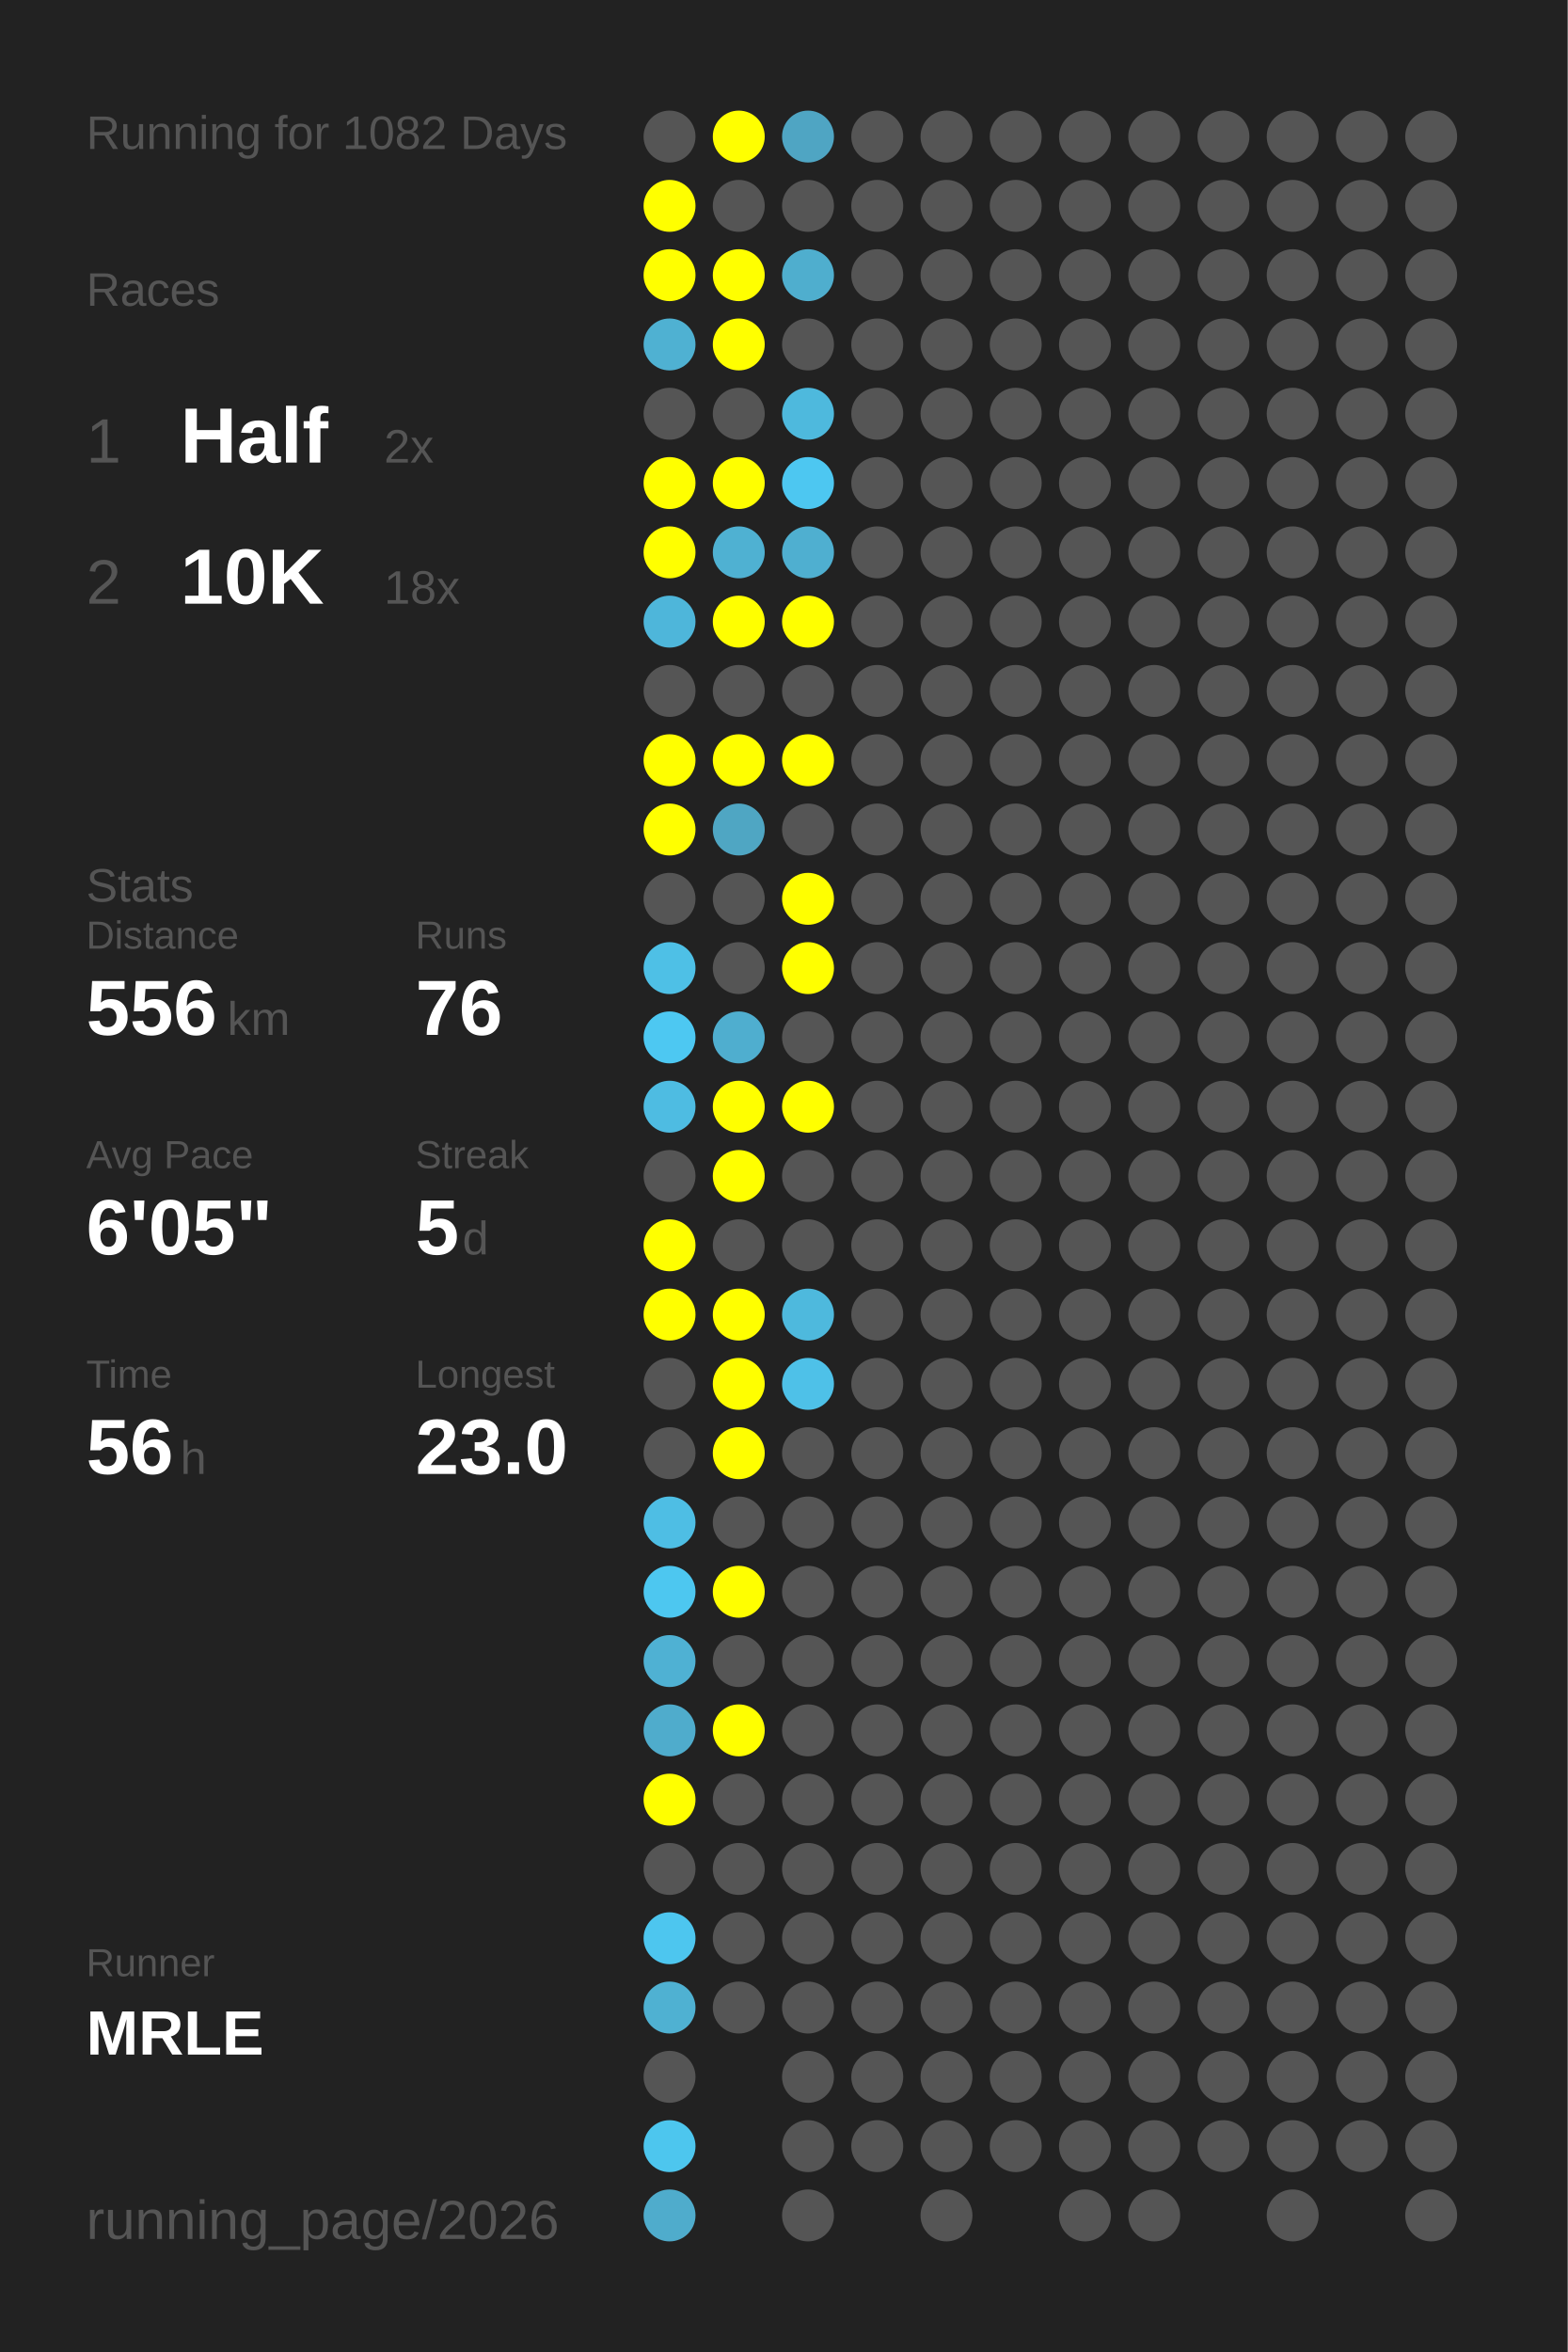
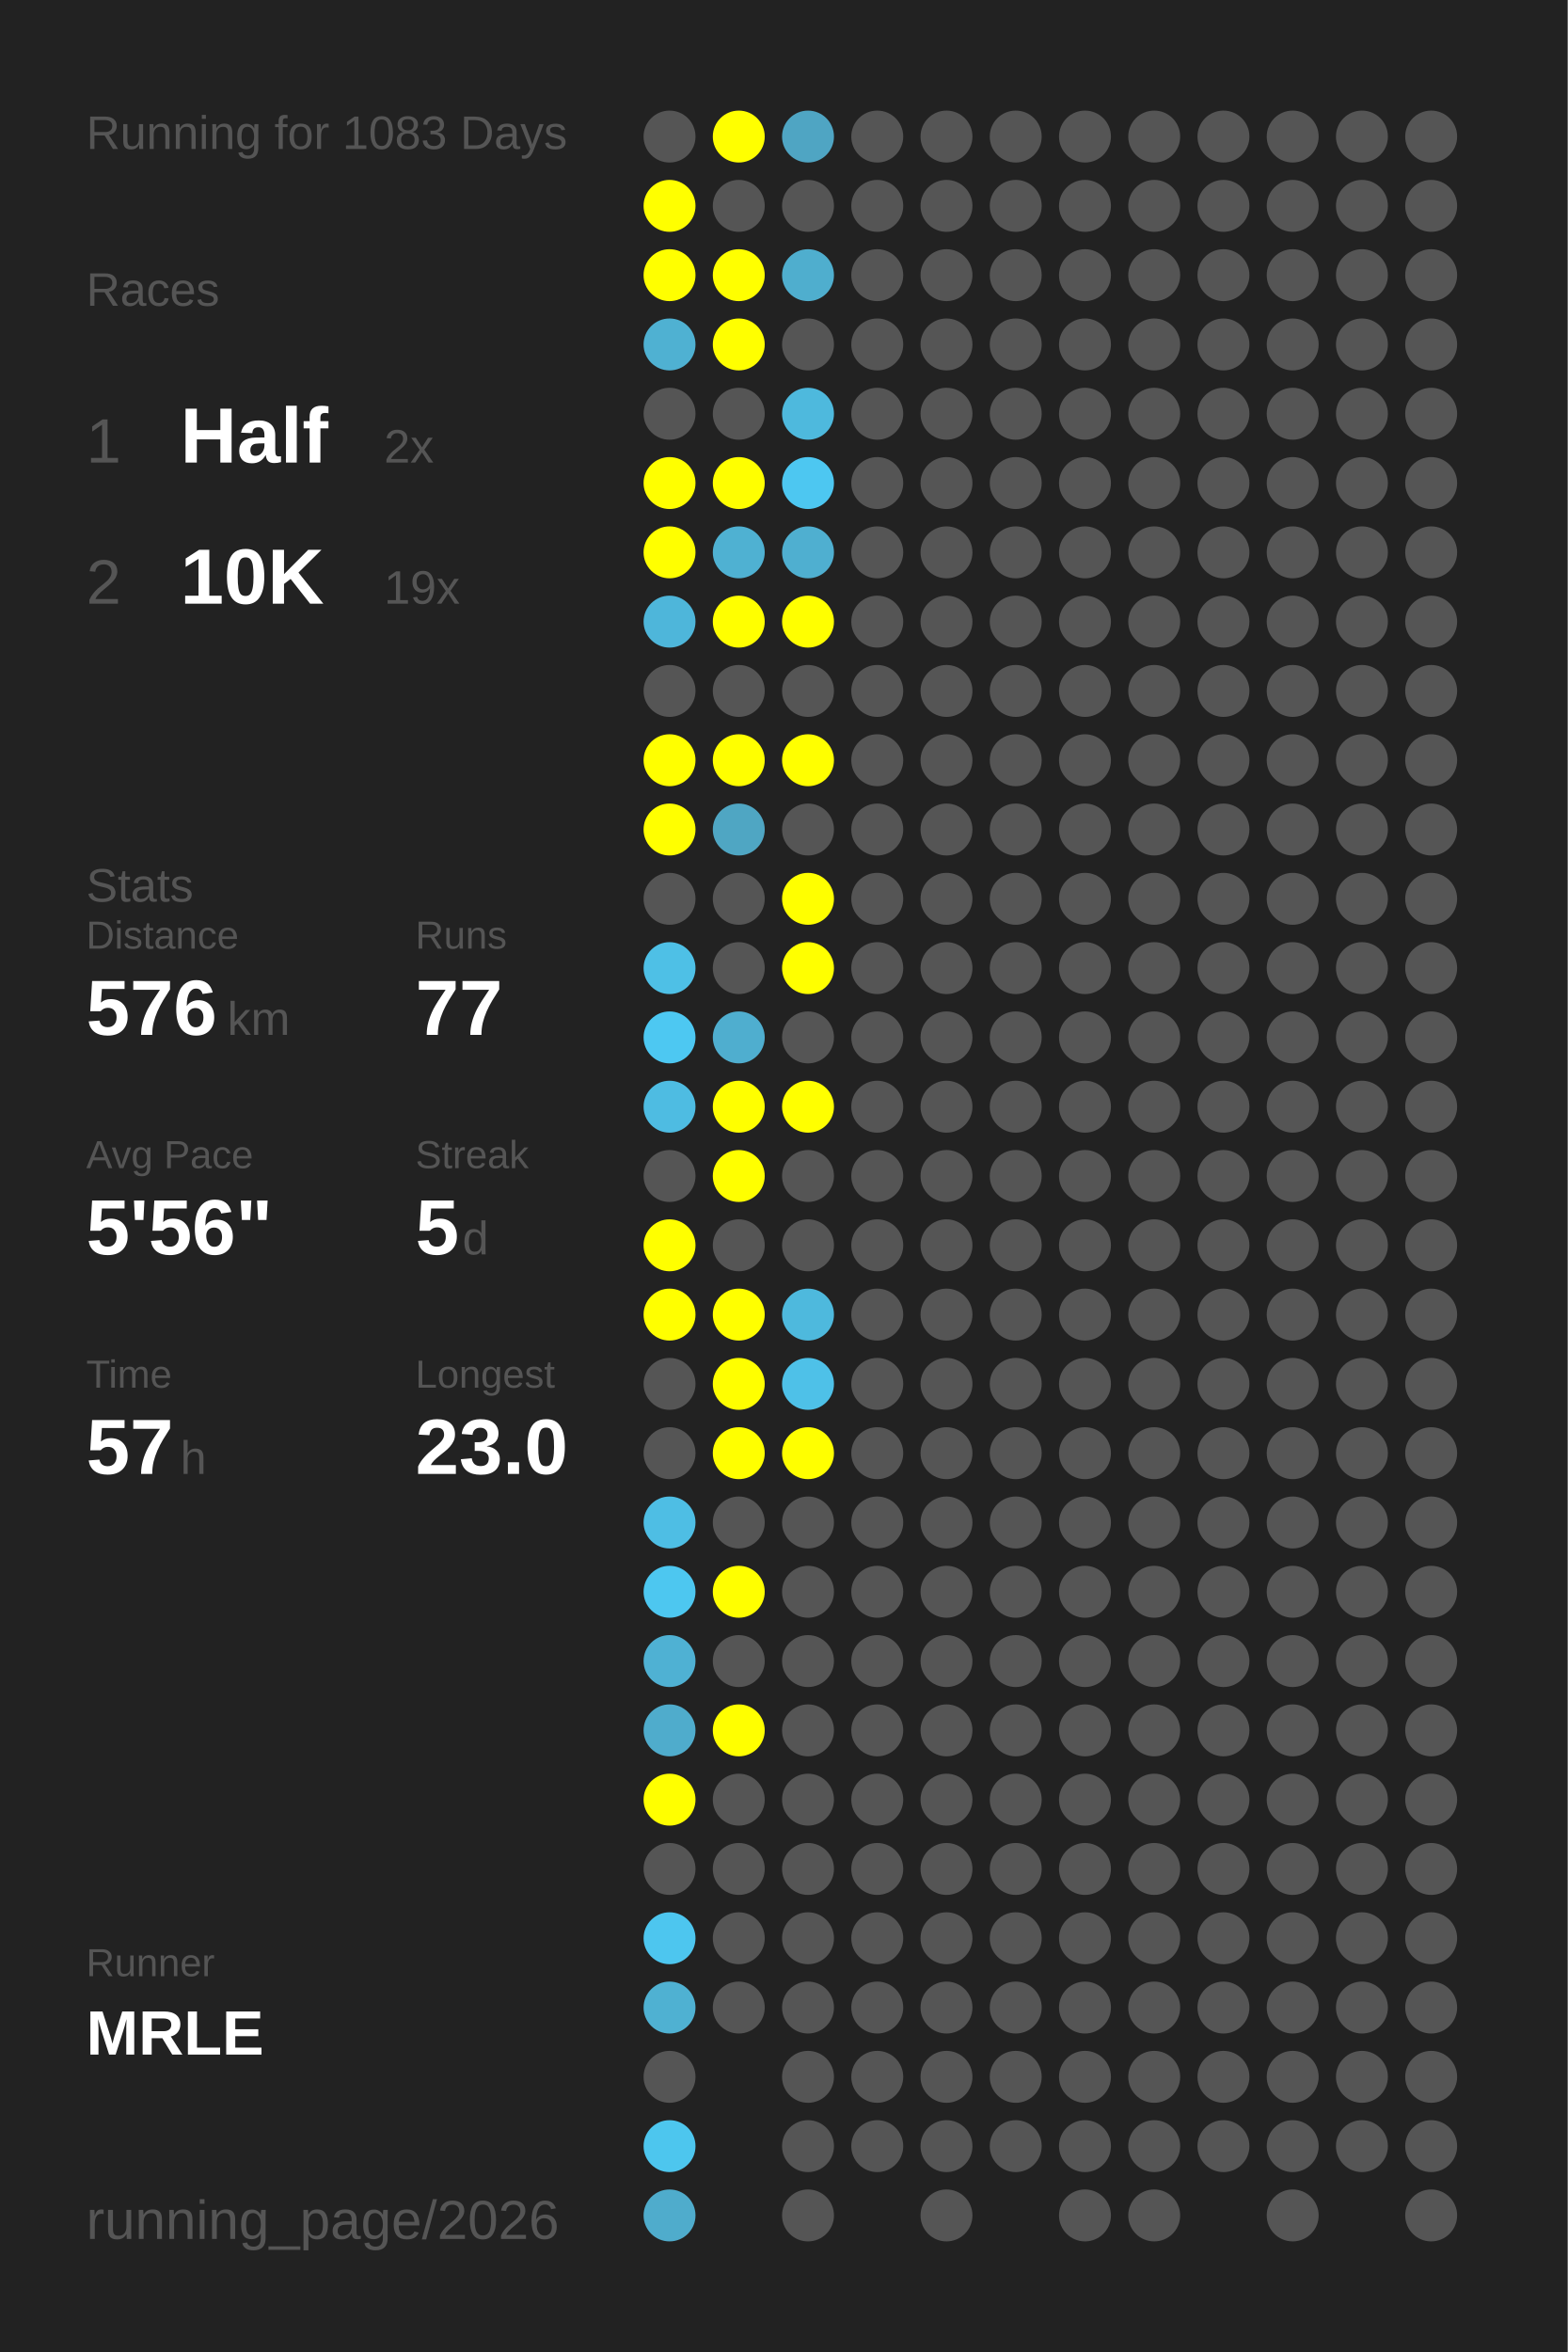
<svg xmlns="http://www.w3.org/2000/svg" baseProfile="full" height="300mm" version="1.1" viewBox="0,0,200,300" width="200mm">
  <defs />
  <rect fill="#222222" height="300" width="200" x="0" y="0" />
-   <text fill="#555555" style="font-size:6px; font-family:Arial;" x="11" y="19">Running for 1082 Days</text>
+   <text fill="#555555" style="font-size:6px; font-family:Arial;" x="11" y="19">Running for 1083 Days</text>
  <text fill="#555555" style="font-size:6px; font-family:Arial;" x="11" y="39">Races</text>
  <text fill="#555555" style="font-size:8px; font-family:Arial;" x="11" y="59">1</text>
  <text fill="#FFFFFF" style="font-size:10px; font-family:Arial; font-weight:bold;" x="23" y="59">Half</text>
  <text fill="#555555" style="font-size:6px; font-family:Arial;" x="49" y="59">2x</text>
  <text fill="#555555" style="font-size:8px; font-family:Arial;" x="11" y="77">2</text>
  <text fill="#FFFFFF" style="font-size:10px; font-family:Arial; font-weight:bold;" x="23" y="77">10K</text>
-   <text fill="#555555" style="font-size:6px; font-family:Arial;" x="49" y="77">18x</text>
+   <text fill="#555555" style="font-size:6px; font-family:Arial;" x="49" y="77">19x</text>
  <text fill="#555555" style="font-size:6px; font-family:Arial;" x="11" y="115">Stats</text>
  <text fill="#555555" style="font-size:5px; font-family:Arial;" x="11" y="121">Distance</text>
-   <text fill="#FFFFFF" style="font-size:10px; font-family:Arial; font-weight:bold;" x="11" y="132">556</text>
+   <text fill="#FFFFFF" style="font-size:10px; font-family:Arial; font-weight:bold;" x="11" y="132">576</text>
  <text fill="#555555" style="font-size:6px; font-family:Arial;" x="29" y="132">km</text>
  <text fill="#555555" style="font-size:5px; font-family:Arial;" x="53" y="121">Runs</text>
-   <text fill="#FFFFFF" style="font-size:10px; font-family:Arial; font-weight:bold;" x="53" y="132">76</text>
+   <text fill="#FFFFFF" style="font-size:10px; font-family:Arial; font-weight:bold;" x="53" y="132">77</text>
  <text fill="#555555" style="font-size:5px; font-family:Arial;" x="11" y="149">Avg Pace</text>
-   <text fill="#FFFFFF" style="font-size:10px; font-family:Arial; font-weight:bold;" x="11" y="160">6'05"</text>
+   <text fill="#FFFFFF" style="font-size:10px; font-family:Arial; font-weight:bold;" x="11" y="160">5'56"</text>
  <text fill="#555555" style="font-size:5px; font-family:Arial;" x="53" y="149">Streak</text>
  <text fill="#FFFFFF" style="font-size:10px; font-family:Arial; font-weight:bold;" x="53" y="160">5</text>
  <text fill="#555555" style="font-size:6px; font-family:Arial;" x="59" y="160">d</text>
  <text fill="#555555" style="font-size:5px; font-family:Arial;" x="11" y="177">Time</text>
-   <text fill="#FFFFFF" style="font-size:10px; font-family:Arial; font-weight:bold;" x="11" y="188">56</text>
+   <text fill="#FFFFFF" style="font-size:10px; font-family:Arial; font-weight:bold;" x="11" y="188">57</text>
  <text fill="#555555" style="font-size:6px; font-family:Arial;" x="23" y="188">h</text>
  <text fill="#555555" style="font-size:5px; font-family:Arial;" x="53" y="177">Longest</text>
  <text fill="#FFFFFF" style="font-size:10px; font-family:Arial; font-weight:bold;" x="53" y="188">23.0</text>
  <text fill="#555555" style="font-size:5px; font-family:Arial;" x="11" y="252.065">Runner</text>
  <text fill="#FFFFFF" style="font-size:8px; font-family:Arial; font-weight:bold;" x="11" y="262.065">MRLE</text>
  <text fill="#555555" style="font-size:7px; font-family:Arial;" x="11" y="285.581">running_page/2026</text>
  <circle cx="85.417" cy="17.419" fill="#555555" r="3.312" />
  <circle cx="85.417" cy="26.258" fill="#FFFF00" r="3.312" />
  <circle cx="85.417" cy="35.097" fill="#FFFF00" r="3.312" />
  <circle cx="85.417" cy="43.935" fill="#4fb1d2" r="3.312" />
  <circle cx="85.417" cy="52.774" fill="#555555" r="3.312" />
  <circle cx="85.417" cy="61.613" fill="#FFFF00" r="3.312" />
  <circle cx="85.417" cy="70.452" fill="#FFFF00" r="3.312" />
  <circle cx="85.417" cy="79.29" fill="#4eb6da" r="3.312" />
  <circle cx="85.417" cy="88.129" fill="#555555" r="3.312" />
  <circle cx="85.417" cy="96.968" fill="#FFFF00" r="3.312" />
  <circle cx="85.417" cy="105.806" fill="#FFFF00" r="3.312" />
  <circle cx="85.417" cy="114.645" fill="#555555" r="3.312" />
  <circle cx="85.417" cy="123.484" fill="#4ec0e6" r="3.312" />
  <circle cx="85.417" cy="132.323" fill="#4dc8f2" r="3.312" />
  <circle cx="85.417" cy="141.161" fill="#4ebce2" r="3.312" />
  <circle cx="85.417" cy="150" fill="#555555" r="3.312" />
  <circle cx="85.417" cy="158.839" fill="#FFFF00" r="3.312" />
  <circle cx="85.417" cy="167.677" fill="#FFFF00" r="3.312" />
  <circle cx="85.417" cy="176.516" fill="#555555" r="3.312" />
  <circle cx="85.417" cy="185.355" fill="#555555" r="3.312" />
  <circle cx="85.417" cy="194.194" fill="#4ebee4" r="3.312" />
  <circle cx="85.417" cy="203.032" fill="#4dc7f0" r="3.312" />
  <circle cx="85.417" cy="211.871" fill="#4fb1d3" r="3.312" />
  <circle cx="85.417" cy="220.71" fill="#4faccc" r="3.312" />
  <circle cx="85.417" cy="229.548" fill="#FFFF00" r="3.312" />
  <circle cx="85.417" cy="238.387" fill="#555555" r="3.312" />
  <circle cx="85.417" cy="247.226" fill="#4dc6ef" r="3.312" />
  <circle cx="85.417" cy="256.065" fill="#4fb1d2" r="3.312" />
  <circle cx="85.417" cy="264.903" fill="#555555" r="3.312" />
  <circle cx="85.417" cy="273.742" fill="#4dc6ee" r="3.312" />
  <circle cx="85.417" cy="282.581" fill="#4faccc" r="3.312" />
  <circle cx="94.25" cy="17.419" fill="#FFFF00" r="3.312" />
  <circle cx="94.25" cy="26.258" fill="#555555" r="3.312" />
  <circle cx="94.25" cy="35.097" fill="#FFFF00" r="3.312" />
  <circle cx="94.25" cy="43.935" fill="#FFFF00" r="3.312" />
  <circle cx="94.25" cy="52.774" fill="#555555" r="3.312" />
  <circle cx="94.25" cy="61.613" fill="#FFFF00" r="3.312" />
  <circle cx="94.25" cy="70.452" fill="#4fb1d2" r="3.312" />
  <circle cx="94.25" cy="79.29" fill="#FFFF00" r="3.312" />
  <circle cx="94.25" cy="88.129" fill="#555555" r="3.312" />
  <circle cx="94.25" cy="96.968" fill="#FFFF00" r="3.312" />
  <circle cx="94.25" cy="105.806" fill="#4fa6c3" r="3.312" />
  <circle cx="94.25" cy="114.645" fill="#555555" r="3.312" />
  <circle cx="94.25" cy="123.484" fill="#555555" r="3.312" />
  <circle cx="94.25" cy="132.323" fill="#4faecf" r="3.312" />
  <circle cx="94.25" cy="141.161" fill="#FFFF00" r="3.312" />
  <circle cx="94.25" cy="150" fill="#FFFF00" r="3.312" />
  <circle cx="94.25" cy="158.839" fill="#555555" r="3.312" />
  <circle cx="94.25" cy="167.677" fill="#FFFF00" r="3.312" />
  <circle cx="94.25" cy="176.516" fill="#FFFF00" r="3.312" />
  <circle cx="94.25" cy="185.355" fill="#FFFF00" r="3.312" />
  <circle cx="94.25" cy="194.194" fill="#555555" r="3.312" />
  <circle cx="94.25" cy="203.032" fill="#FFFF00" r="3.312" />
  <circle cx="94.25" cy="211.871" fill="#555555" r="3.312" />
  <circle cx="94.25" cy="220.71" fill="#FFFF00" r="3.312" />
  <circle cx="94.25" cy="229.548" fill="#555555" r="3.312" />
  <circle cx="94.25" cy="238.387" fill="#555555" r="3.312" />
  <circle cx="94.25" cy="247.226" fill="#555555" r="3.312" />
  <circle cx="94.25" cy="256.065" fill="#555555" r="3.312" />
  <circle cx="103.083" cy="17.419" fill="#4fa5c3" r="3.312" />
  <circle cx="103.083" cy="26.258" fill="#555555" r="3.312" />
  <circle cx="103.083" cy="35.097" fill="#4faece" r="3.312" />
  <circle cx="103.083" cy="43.935" fill="#555555" r="3.312" />
  <circle cx="103.083" cy="52.774" fill="#4eb9dd" r="3.312" />
  <circle cx="103.083" cy="61.613" fill="#4dc7f1" r="3.312" />
  <circle cx="103.083" cy="70.452" fill="#4fafd0" r="3.312" />
  <circle cx="103.083" cy="79.29" fill="#FFFF00" r="3.312" />
  <circle cx="103.083" cy="88.129" fill="#555555" r="3.312" />
  <circle cx="103.083" cy="96.968" fill="#FFFF00" r="3.312" />
  <circle cx="103.083" cy="105.806" fill="#555555" r="3.312" />
  <circle cx="103.083" cy="114.645" fill="#FFFF00" r="3.312" />
  <circle cx="103.083" cy="123.484" fill="#FFFF00" r="3.312" />
  <circle cx="103.083" cy="132.323" fill="#555555" r="3.312" />
  <circle cx="103.083" cy="141.161" fill="#FFFF00" r="3.312" />
  <circle cx="103.083" cy="150" fill="#555555" r="3.312" />
  <circle cx="103.083" cy="158.839" fill="#555555" r="3.312" />
  <circle cx="103.083" cy="167.677" fill="#4eb9dd" r="3.312" />
  <circle cx="103.083" cy="176.516" fill="#4ec1e8" r="3.312" />
-   <circle cx="103.083" cy="185.355" fill="#555555" r="3.312" />
+   <circle cx="103.083" cy="185.355" fill="#FFFF00" r="3.312" />
  <circle cx="103.083" cy="194.194" fill="#555555" r="3.312" />
  <circle cx="103.083" cy="203.032" fill="#555555" r="3.312" />
  <circle cx="103.083" cy="211.871" fill="#555555" r="3.312" />
  <circle cx="103.083" cy="220.71" fill="#555555" r="3.312" />
  <circle cx="103.083" cy="229.548" fill="#555555" r="3.312" />
  <circle cx="103.083" cy="238.387" fill="#555555" r="3.312" />
  <circle cx="103.083" cy="247.226" fill="#555555" r="3.312" />
  <circle cx="103.083" cy="256.065" fill="#555555" r="3.312" />
  <circle cx="103.083" cy="264.903" fill="#555555" r="3.312" />
  <circle cx="103.083" cy="273.742" fill="#555555" r="3.312" />
  <circle cx="103.083" cy="282.581" fill="#555555" r="3.312" />
  <circle cx="111.917" cy="17.419" fill="#555555" r="3.312" />
  <circle cx="111.917" cy="26.258" fill="#555555" r="3.312" />
  <circle cx="111.917" cy="35.097" fill="#555555" r="3.312" />
  <circle cx="111.917" cy="43.935" fill="#555555" r="3.312" />
  <circle cx="111.917" cy="52.774" fill="#555555" r="3.312" />
  <circle cx="111.917" cy="61.613" fill="#555555" r="3.312" />
  <circle cx="111.917" cy="70.452" fill="#555555" r="3.312" />
  <circle cx="111.917" cy="79.29" fill="#555555" r="3.312" />
  <circle cx="111.917" cy="88.129" fill="#555555" r="3.312" />
  <circle cx="111.917" cy="96.968" fill="#555555" r="3.312" />
  <circle cx="111.917" cy="105.806" fill="#555555" r="3.312" />
  <circle cx="111.917" cy="114.645" fill="#555555" r="3.312" />
  <circle cx="111.917" cy="123.484" fill="#555555" r="3.312" />
  <circle cx="111.917" cy="132.323" fill="#555555" r="3.312" />
  <circle cx="111.917" cy="141.161" fill="#555555" r="3.312" />
  <circle cx="111.917" cy="150" fill="#555555" r="3.312" />
  <circle cx="111.917" cy="158.839" fill="#555555" r="3.312" />
  <circle cx="111.917" cy="167.677" fill="#555555" r="3.312" />
  <circle cx="111.917" cy="176.516" fill="#555555" r="3.312" />
  <circle cx="111.917" cy="185.355" fill="#555555" r="3.312" />
  <circle cx="111.917" cy="194.194" fill="#555555" r="3.312" />
  <circle cx="111.917" cy="203.032" fill="#555555" r="3.312" />
  <circle cx="111.917" cy="211.871" fill="#555555" r="3.312" />
  <circle cx="111.917" cy="220.71" fill="#555555" r="3.312" />
  <circle cx="111.917" cy="229.548" fill="#555555" r="3.312" />
  <circle cx="111.917" cy="238.387" fill="#555555" r="3.312" />
  <circle cx="111.917" cy="247.226" fill="#555555" r="3.312" />
  <circle cx="111.917" cy="256.065" fill="#555555" r="3.312" />
  <circle cx="111.917" cy="264.903" fill="#555555" r="3.312" />
  <circle cx="111.917" cy="273.742" fill="#555555" r="3.312" />
  <circle cx="120.75" cy="17.419" fill="#555555" r="3.312" />
  <circle cx="120.75" cy="26.258" fill="#555555" r="3.312" />
  <circle cx="120.75" cy="35.097" fill="#555555" r="3.312" />
  <circle cx="120.75" cy="43.935" fill="#555555" r="3.312" />
  <circle cx="120.75" cy="52.774" fill="#555555" r="3.312" />
  <circle cx="120.75" cy="61.613" fill="#555555" r="3.312" />
  <circle cx="120.75" cy="70.452" fill="#555555" r="3.312" />
  <circle cx="120.75" cy="79.29" fill="#555555" r="3.312" />
  <circle cx="120.75" cy="88.129" fill="#555555" r="3.312" />
  <circle cx="120.75" cy="96.968" fill="#555555" r="3.312" />
  <circle cx="120.75" cy="105.806" fill="#555555" r="3.312" />
  <circle cx="120.75" cy="114.645" fill="#555555" r="3.312" />
  <circle cx="120.75" cy="123.484" fill="#555555" r="3.312" />
  <circle cx="120.75" cy="132.323" fill="#555555" r="3.312" />
  <circle cx="120.75" cy="141.161" fill="#555555" r="3.312" />
  <circle cx="120.75" cy="150" fill="#555555" r="3.312" />
  <circle cx="120.75" cy="158.839" fill="#555555" r="3.312" />
  <circle cx="120.75" cy="167.677" fill="#555555" r="3.312" />
  <circle cx="120.75" cy="176.516" fill="#555555" r="3.312" />
  <circle cx="120.75" cy="185.355" fill="#555555" r="3.312" />
  <circle cx="120.75" cy="194.194" fill="#555555" r="3.312" />
  <circle cx="120.75" cy="203.032" fill="#555555" r="3.312" />
  <circle cx="120.75" cy="211.871" fill="#555555" r="3.312" />
  <circle cx="120.75" cy="220.71" fill="#555555" r="3.312" />
  <circle cx="120.75" cy="229.548" fill="#555555" r="3.312" />
  <circle cx="120.75" cy="238.387" fill="#555555" r="3.312" />
  <circle cx="120.75" cy="247.226" fill="#555555" r="3.312" />
  <circle cx="120.75" cy="256.065" fill="#555555" r="3.312" />
  <circle cx="120.75" cy="264.903" fill="#555555" r="3.312" />
  <circle cx="120.75" cy="273.742" fill="#555555" r="3.312" />
  <circle cx="120.75" cy="282.581" fill="#555555" r="3.312" />
  <circle cx="129.583" cy="17.419" fill="#555555" r="3.312" />
  <circle cx="129.583" cy="26.258" fill="#555555" r="3.312" />
  <circle cx="129.583" cy="35.097" fill="#555555" r="3.312" />
  <circle cx="129.583" cy="43.935" fill="#555555" r="3.312" />
  <circle cx="129.583" cy="52.774" fill="#555555" r="3.312" />
  <circle cx="129.583" cy="61.613" fill="#555555" r="3.312" />
  <circle cx="129.583" cy="70.452" fill="#555555" r="3.312" />
  <circle cx="129.583" cy="79.29" fill="#555555" r="3.312" />
  <circle cx="129.583" cy="88.129" fill="#555555" r="3.312" />
  <circle cx="129.583" cy="96.968" fill="#555555" r="3.312" />
  <circle cx="129.583" cy="105.806" fill="#555555" r="3.312" />
  <circle cx="129.583" cy="114.645" fill="#555555" r="3.312" />
  <circle cx="129.583" cy="123.484" fill="#555555" r="3.312" />
  <circle cx="129.583" cy="132.323" fill="#555555" r="3.312" />
  <circle cx="129.583" cy="141.161" fill="#555555" r="3.312" />
  <circle cx="129.583" cy="150" fill="#555555" r="3.312" />
  <circle cx="129.583" cy="158.839" fill="#555555" r="3.312" />
  <circle cx="129.583" cy="167.677" fill="#555555" r="3.312" />
  <circle cx="129.583" cy="176.516" fill="#555555" r="3.312" />
  <circle cx="129.583" cy="185.355" fill="#555555" r="3.312" />
  <circle cx="129.583" cy="194.194" fill="#555555" r="3.312" />
  <circle cx="129.583" cy="203.032" fill="#555555" r="3.312" />
  <circle cx="129.583" cy="211.871" fill="#555555" r="3.312" />
  <circle cx="129.583" cy="220.71" fill="#555555" r="3.312" />
  <circle cx="129.583" cy="229.548" fill="#555555" r="3.312" />
  <circle cx="129.583" cy="238.387" fill="#555555" r="3.312" />
  <circle cx="129.583" cy="247.226" fill="#555555" r="3.312" />
  <circle cx="129.583" cy="256.065" fill="#555555" r="3.312" />
  <circle cx="129.583" cy="264.903" fill="#555555" r="3.312" />
  <circle cx="129.583" cy="273.742" fill="#555555" r="3.312" />
  <circle cx="138.417" cy="17.419" fill="#555555" r="3.312" />
  <circle cx="138.417" cy="26.258" fill="#555555" r="3.312" />
  <circle cx="138.417" cy="35.097" fill="#555555" r="3.312" />
  <circle cx="138.417" cy="43.935" fill="#555555" r="3.312" />
  <circle cx="138.417" cy="52.774" fill="#555555" r="3.312" />
  <circle cx="138.417" cy="61.613" fill="#555555" r="3.312" />
  <circle cx="138.417" cy="70.452" fill="#555555" r="3.312" />
  <circle cx="138.417" cy="79.29" fill="#555555" r="3.312" />
  <circle cx="138.417" cy="88.129" fill="#555555" r="3.312" />
  <circle cx="138.417" cy="96.968" fill="#555555" r="3.312" />
  <circle cx="138.417" cy="105.806" fill="#555555" r="3.312" />
  <circle cx="138.417" cy="114.645" fill="#555555" r="3.312" />
  <circle cx="138.417" cy="123.484" fill="#555555" r="3.312" />
  <circle cx="138.417" cy="132.323" fill="#555555" r="3.312" />
  <circle cx="138.417" cy="141.161" fill="#555555" r="3.312" />
  <circle cx="138.417" cy="150" fill="#555555" r="3.312" />
  <circle cx="138.417" cy="158.839" fill="#555555" r="3.312" />
  <circle cx="138.417" cy="167.677" fill="#555555" r="3.312" />
  <circle cx="138.417" cy="176.516" fill="#555555" r="3.312" />
  <circle cx="138.417" cy="185.355" fill="#555555" r="3.312" />
  <circle cx="138.417" cy="194.194" fill="#555555" r="3.312" />
  <circle cx="138.417" cy="203.032" fill="#555555" r="3.312" />
  <circle cx="138.417" cy="211.871" fill="#555555" r="3.312" />
  <circle cx="138.417" cy="220.71" fill="#555555" r="3.312" />
  <circle cx="138.417" cy="229.548" fill="#555555" r="3.312" />
  <circle cx="138.417" cy="238.387" fill="#555555" r="3.312" />
  <circle cx="138.417" cy="247.226" fill="#555555" r="3.312" />
  <circle cx="138.417" cy="256.065" fill="#555555" r="3.312" />
  <circle cx="138.417" cy="264.903" fill="#555555" r="3.312" />
  <circle cx="138.417" cy="273.742" fill="#555555" r="3.312" />
  <circle cx="138.417" cy="282.581" fill="#555555" r="3.312" />
  <circle cx="147.25" cy="17.419" fill="#555555" r="3.312" />
  <circle cx="147.25" cy="26.258" fill="#555555" r="3.312" />
  <circle cx="147.25" cy="35.097" fill="#555555" r="3.312" />
  <circle cx="147.25" cy="43.935" fill="#555555" r="3.312" />
  <circle cx="147.25" cy="52.774" fill="#555555" r="3.312" />
  <circle cx="147.25" cy="61.613" fill="#555555" r="3.312" />
  <circle cx="147.25" cy="70.452" fill="#555555" r="3.312" />
  <circle cx="147.25" cy="79.29" fill="#555555" r="3.312" />
  <circle cx="147.25" cy="88.129" fill="#555555" r="3.312" />
  <circle cx="147.25" cy="96.968" fill="#555555" r="3.312" />
  <circle cx="147.25" cy="105.806" fill="#555555" r="3.312" />
  <circle cx="147.25" cy="114.645" fill="#555555" r="3.312" />
  <circle cx="147.25" cy="123.484" fill="#555555" r="3.312" />
  <circle cx="147.25" cy="132.323" fill="#555555" r="3.312" />
  <circle cx="147.25" cy="141.161" fill="#555555" r="3.312" />
  <circle cx="147.25" cy="150" fill="#555555" r="3.312" />
  <circle cx="147.25" cy="158.839" fill="#555555" r="3.312" />
  <circle cx="147.25" cy="167.677" fill="#555555" r="3.312" />
  <circle cx="147.25" cy="176.516" fill="#555555" r="3.312" />
  <circle cx="147.25" cy="185.355" fill="#555555" r="3.312" />
  <circle cx="147.25" cy="194.194" fill="#555555" r="3.312" />
  <circle cx="147.25" cy="203.032" fill="#555555" r="3.312" />
  <circle cx="147.25" cy="211.871" fill="#555555" r="3.312" />
  <circle cx="147.25" cy="220.71" fill="#555555" r="3.312" />
  <circle cx="147.25" cy="229.548" fill="#555555" r="3.312" />
  <circle cx="147.25" cy="238.387" fill="#555555" r="3.312" />
  <circle cx="147.25" cy="247.226" fill="#555555" r="3.312" />
  <circle cx="147.25" cy="256.065" fill="#555555" r="3.312" />
  <circle cx="147.25" cy="264.903" fill="#555555" r="3.312" />
  <circle cx="147.25" cy="273.742" fill="#555555" r="3.312" />
  <circle cx="147.25" cy="282.581" fill="#555555" r="3.312" />
  <circle cx="156.083" cy="17.419" fill="#555555" r="3.312" />
  <circle cx="156.083" cy="26.258" fill="#555555" r="3.312" />
  <circle cx="156.083" cy="35.097" fill="#555555" r="3.312" />
  <circle cx="156.083" cy="43.935" fill="#555555" r="3.312" />
  <circle cx="156.083" cy="52.774" fill="#555555" r="3.312" />
  <circle cx="156.083" cy="61.613" fill="#555555" r="3.312" />
  <circle cx="156.083" cy="70.452" fill="#555555" r="3.312" />
  <circle cx="156.083" cy="79.29" fill="#555555" r="3.312" />
  <circle cx="156.083" cy="88.129" fill="#555555" r="3.312" />
  <circle cx="156.083" cy="96.968" fill="#555555" r="3.312" />
  <circle cx="156.083" cy="105.806" fill="#555555" r="3.312" />
  <circle cx="156.083" cy="114.645" fill="#555555" r="3.312" />
  <circle cx="156.083" cy="123.484" fill="#555555" r="3.312" />
  <circle cx="156.083" cy="132.323" fill="#555555" r="3.312" />
  <circle cx="156.083" cy="141.161" fill="#555555" r="3.312" />
  <circle cx="156.083" cy="150" fill="#555555" r="3.312" />
  <circle cx="156.083" cy="158.839" fill="#555555" r="3.312" />
  <circle cx="156.083" cy="167.677" fill="#555555" r="3.312" />
  <circle cx="156.083" cy="176.516" fill="#555555" r="3.312" />
  <circle cx="156.083" cy="185.355" fill="#555555" r="3.312" />
  <circle cx="156.083" cy="194.194" fill="#555555" r="3.312" />
  <circle cx="156.083" cy="203.032" fill="#555555" r="3.312" />
  <circle cx="156.083" cy="211.871" fill="#555555" r="3.312" />
  <circle cx="156.083" cy="220.71" fill="#555555" r="3.312" />
  <circle cx="156.083" cy="229.548" fill="#555555" r="3.312" />
  <circle cx="156.083" cy="238.387" fill="#555555" r="3.312" />
  <circle cx="156.083" cy="247.226" fill="#555555" r="3.312" />
  <circle cx="156.083" cy="256.065" fill="#555555" r="3.312" />
  <circle cx="156.083" cy="264.903" fill="#555555" r="3.312" />
  <circle cx="156.083" cy="273.742" fill="#555555" r="3.312" />
  <circle cx="164.917" cy="17.419" fill="#555555" r="3.312" />
  <circle cx="164.917" cy="26.258" fill="#555555" r="3.312" />
  <circle cx="164.917" cy="35.097" fill="#555555" r="3.312" />
  <circle cx="164.917" cy="43.935" fill="#555555" r="3.312" />
  <circle cx="164.917" cy="52.774" fill="#555555" r="3.312" />
  <circle cx="164.917" cy="61.613" fill="#555555" r="3.312" />
  <circle cx="164.917" cy="70.452" fill="#555555" r="3.312" />
  <circle cx="164.917" cy="79.29" fill="#555555" r="3.312" />
  <circle cx="164.917" cy="88.129" fill="#555555" r="3.312" />
  <circle cx="164.917" cy="96.968" fill="#555555" r="3.312" />
  <circle cx="164.917" cy="105.806" fill="#555555" r="3.312" />
  <circle cx="164.917" cy="114.645" fill="#555555" r="3.312" />
  <circle cx="164.917" cy="123.484" fill="#555555" r="3.312" />
  <circle cx="164.917" cy="132.323" fill="#555555" r="3.312" />
  <circle cx="164.917" cy="141.161" fill="#555555" r="3.312" />
  <circle cx="164.917" cy="150" fill="#555555" r="3.312" />
  <circle cx="164.917" cy="158.839" fill="#555555" r="3.312" />
  <circle cx="164.917" cy="167.677" fill="#555555" r="3.312" />
  <circle cx="164.917" cy="176.516" fill="#555555" r="3.312" />
  <circle cx="164.917" cy="185.355" fill="#555555" r="3.312" />
  <circle cx="164.917" cy="194.194" fill="#555555" r="3.312" />
  <circle cx="164.917" cy="203.032" fill="#555555" r="3.312" />
  <circle cx="164.917" cy="211.871" fill="#555555" r="3.312" />
  <circle cx="164.917" cy="220.71" fill="#555555" r="3.312" />
  <circle cx="164.917" cy="229.548" fill="#555555" r="3.312" />
  <circle cx="164.917" cy="238.387" fill="#555555" r="3.312" />
  <circle cx="164.917" cy="247.226" fill="#555555" r="3.312" />
  <circle cx="164.917" cy="256.065" fill="#555555" r="3.312" />
  <circle cx="164.917" cy="264.903" fill="#555555" r="3.312" />
  <circle cx="164.917" cy="273.742" fill="#555555" r="3.312" />
  <circle cx="164.917" cy="282.581" fill="#555555" r="3.312" />
  <circle cx="173.75" cy="17.419" fill="#555555" r="3.312" />
  <circle cx="173.75" cy="26.258" fill="#555555" r="3.312" />
  <circle cx="173.75" cy="35.097" fill="#555555" r="3.312" />
  <circle cx="173.75" cy="43.935" fill="#555555" r="3.312" />
  <circle cx="173.75" cy="52.774" fill="#555555" r="3.312" />
  <circle cx="173.75" cy="61.613" fill="#555555" r="3.312" />
  <circle cx="173.75" cy="70.452" fill="#555555" r="3.312" />
  <circle cx="173.75" cy="79.29" fill="#555555" r="3.312" />
  <circle cx="173.75" cy="88.129" fill="#555555" r="3.312" />
  <circle cx="173.75" cy="96.968" fill="#555555" r="3.312" />
  <circle cx="173.75" cy="105.806" fill="#555555" r="3.312" />
  <circle cx="173.75" cy="114.645" fill="#555555" r="3.312" />
  <circle cx="173.75" cy="123.484" fill="#555555" r="3.312" />
  <circle cx="173.75" cy="132.323" fill="#555555" r="3.312" />
  <circle cx="173.75" cy="141.161" fill="#555555" r="3.312" />
  <circle cx="173.75" cy="150" fill="#555555" r="3.312" />
  <circle cx="173.75" cy="158.839" fill="#555555" r="3.312" />
  <circle cx="173.75" cy="167.677" fill="#555555" r="3.312" />
  <circle cx="173.75" cy="176.516" fill="#555555" r="3.312" />
  <circle cx="173.75" cy="185.355" fill="#555555" r="3.312" />
  <circle cx="173.75" cy="194.194" fill="#555555" r="3.312" />
  <circle cx="173.75" cy="203.032" fill="#555555" r="3.312" />
  <circle cx="173.75" cy="211.871" fill="#555555" r="3.312" />
  <circle cx="173.75" cy="220.71" fill="#555555" r="3.312" />
  <circle cx="173.75" cy="229.548" fill="#555555" r="3.312" />
  <circle cx="173.75" cy="238.387" fill="#555555" r="3.312" />
  <circle cx="173.75" cy="247.226" fill="#555555" r="3.312" />
  <circle cx="173.75" cy="256.065" fill="#555555" r="3.312" />
  <circle cx="173.75" cy="264.903" fill="#555555" r="3.312" />
  <circle cx="173.75" cy="273.742" fill="#555555" r="3.312" />
  <circle cx="182.583" cy="17.419" fill="#555555" r="3.312" />
  <circle cx="182.583" cy="26.258" fill="#555555" r="3.312" />
  <circle cx="182.583" cy="35.097" fill="#555555" r="3.312" />
  <circle cx="182.583" cy="43.935" fill="#555555" r="3.312" />
  <circle cx="182.583" cy="52.774" fill="#555555" r="3.312" />
  <circle cx="182.583" cy="61.613" fill="#555555" r="3.312" />
  <circle cx="182.583" cy="70.452" fill="#555555" r="3.312" />
  <circle cx="182.583" cy="79.29" fill="#555555" r="3.312" />
  <circle cx="182.583" cy="88.129" fill="#555555" r="3.312" />
  <circle cx="182.583" cy="96.968" fill="#555555" r="3.312" />
  <circle cx="182.583" cy="105.806" fill="#555555" r="3.312" />
  <circle cx="182.583" cy="114.645" fill="#555555" r="3.312" />
  <circle cx="182.583" cy="123.484" fill="#555555" r="3.312" />
  <circle cx="182.583" cy="132.323" fill="#555555" r="3.312" />
  <circle cx="182.583" cy="141.161" fill="#555555" r="3.312" />
  <circle cx="182.583" cy="150" fill="#555555" r="3.312" />
  <circle cx="182.583" cy="158.839" fill="#555555" r="3.312" />
  <circle cx="182.583" cy="167.677" fill="#555555" r="3.312" />
  <circle cx="182.583" cy="176.516" fill="#555555" r="3.312" />
  <circle cx="182.583" cy="185.355" fill="#555555" r="3.312" />
  <circle cx="182.583" cy="194.194" fill="#555555" r="3.312" />
  <circle cx="182.583" cy="203.032" fill="#555555" r="3.312" />
  <circle cx="182.583" cy="211.871" fill="#555555" r="3.312" />
  <circle cx="182.583" cy="220.71" fill="#555555" r="3.312" />
  <circle cx="182.583" cy="229.548" fill="#555555" r="3.312" />
  <circle cx="182.583" cy="238.387" fill="#555555" r="3.312" />
  <circle cx="182.583" cy="247.226" fill="#555555" r="3.312" />
  <circle cx="182.583" cy="256.065" fill="#555555" r="3.312" />
  <circle cx="182.583" cy="264.903" fill="#555555" r="3.312" />
  <circle cx="182.583" cy="273.742" fill="#555555" r="3.312" />
  <circle cx="182.583" cy="282.581" fill="#555555" r="3.312" />
</svg>
